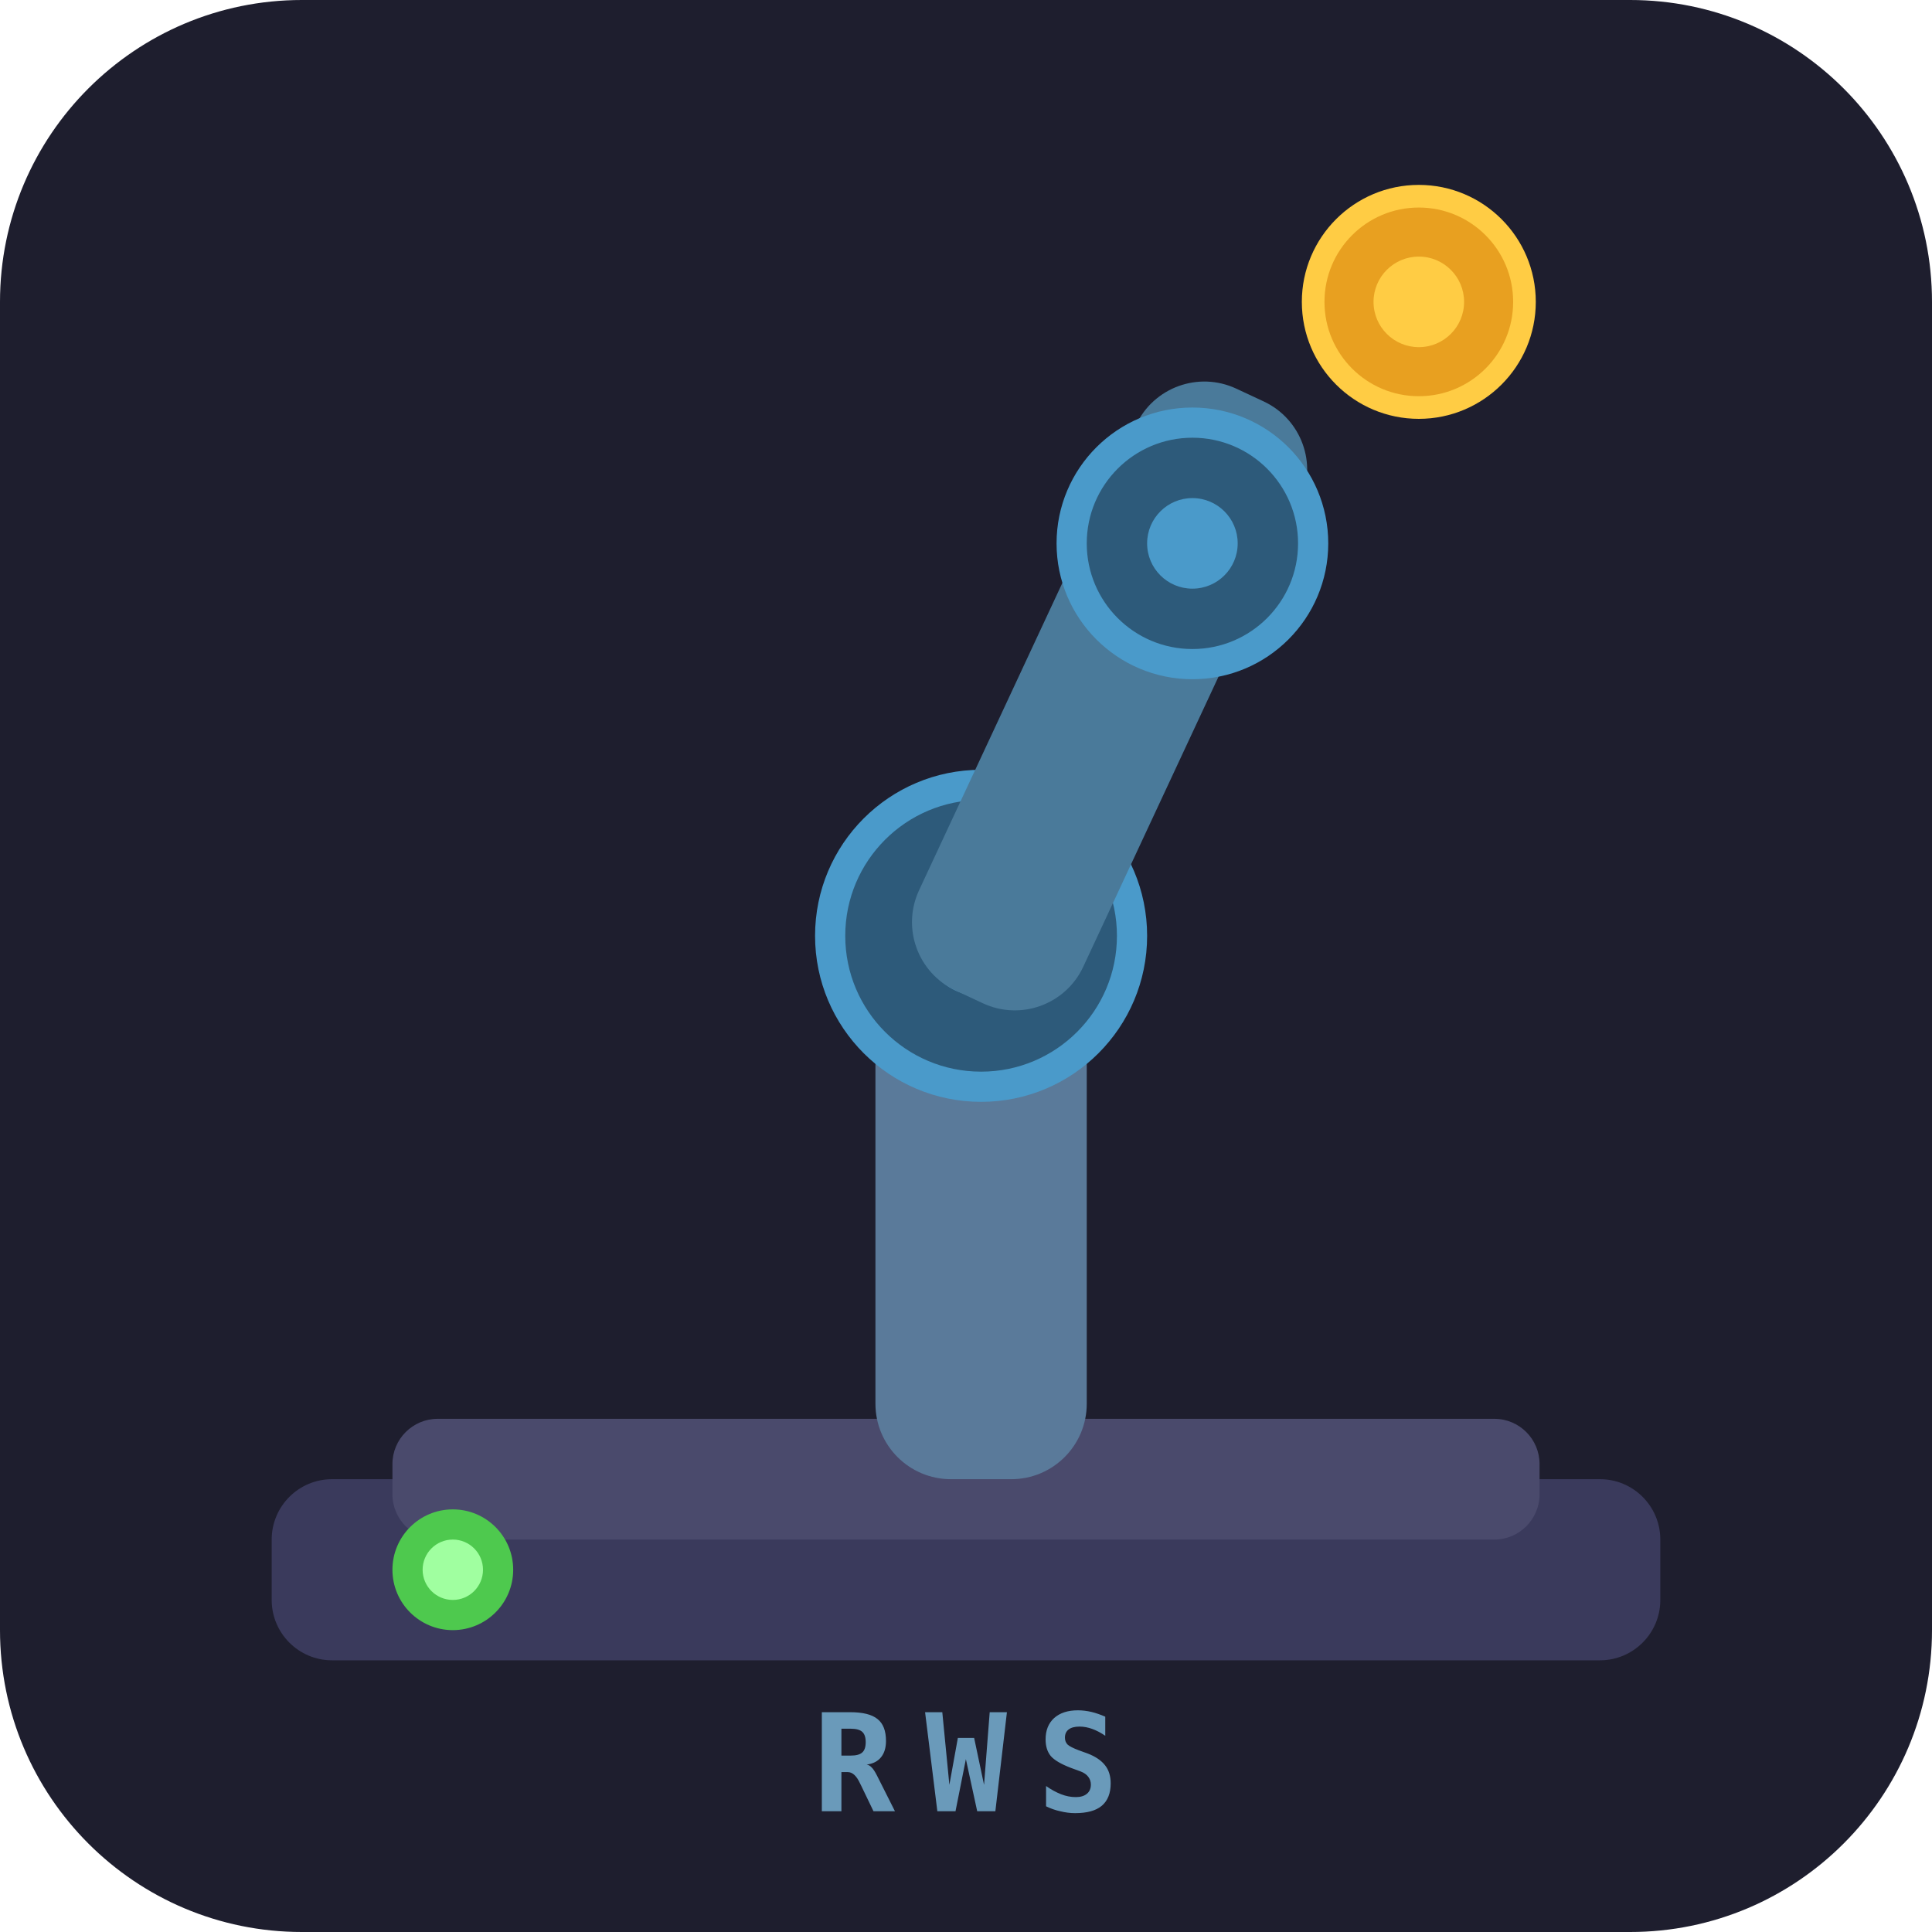
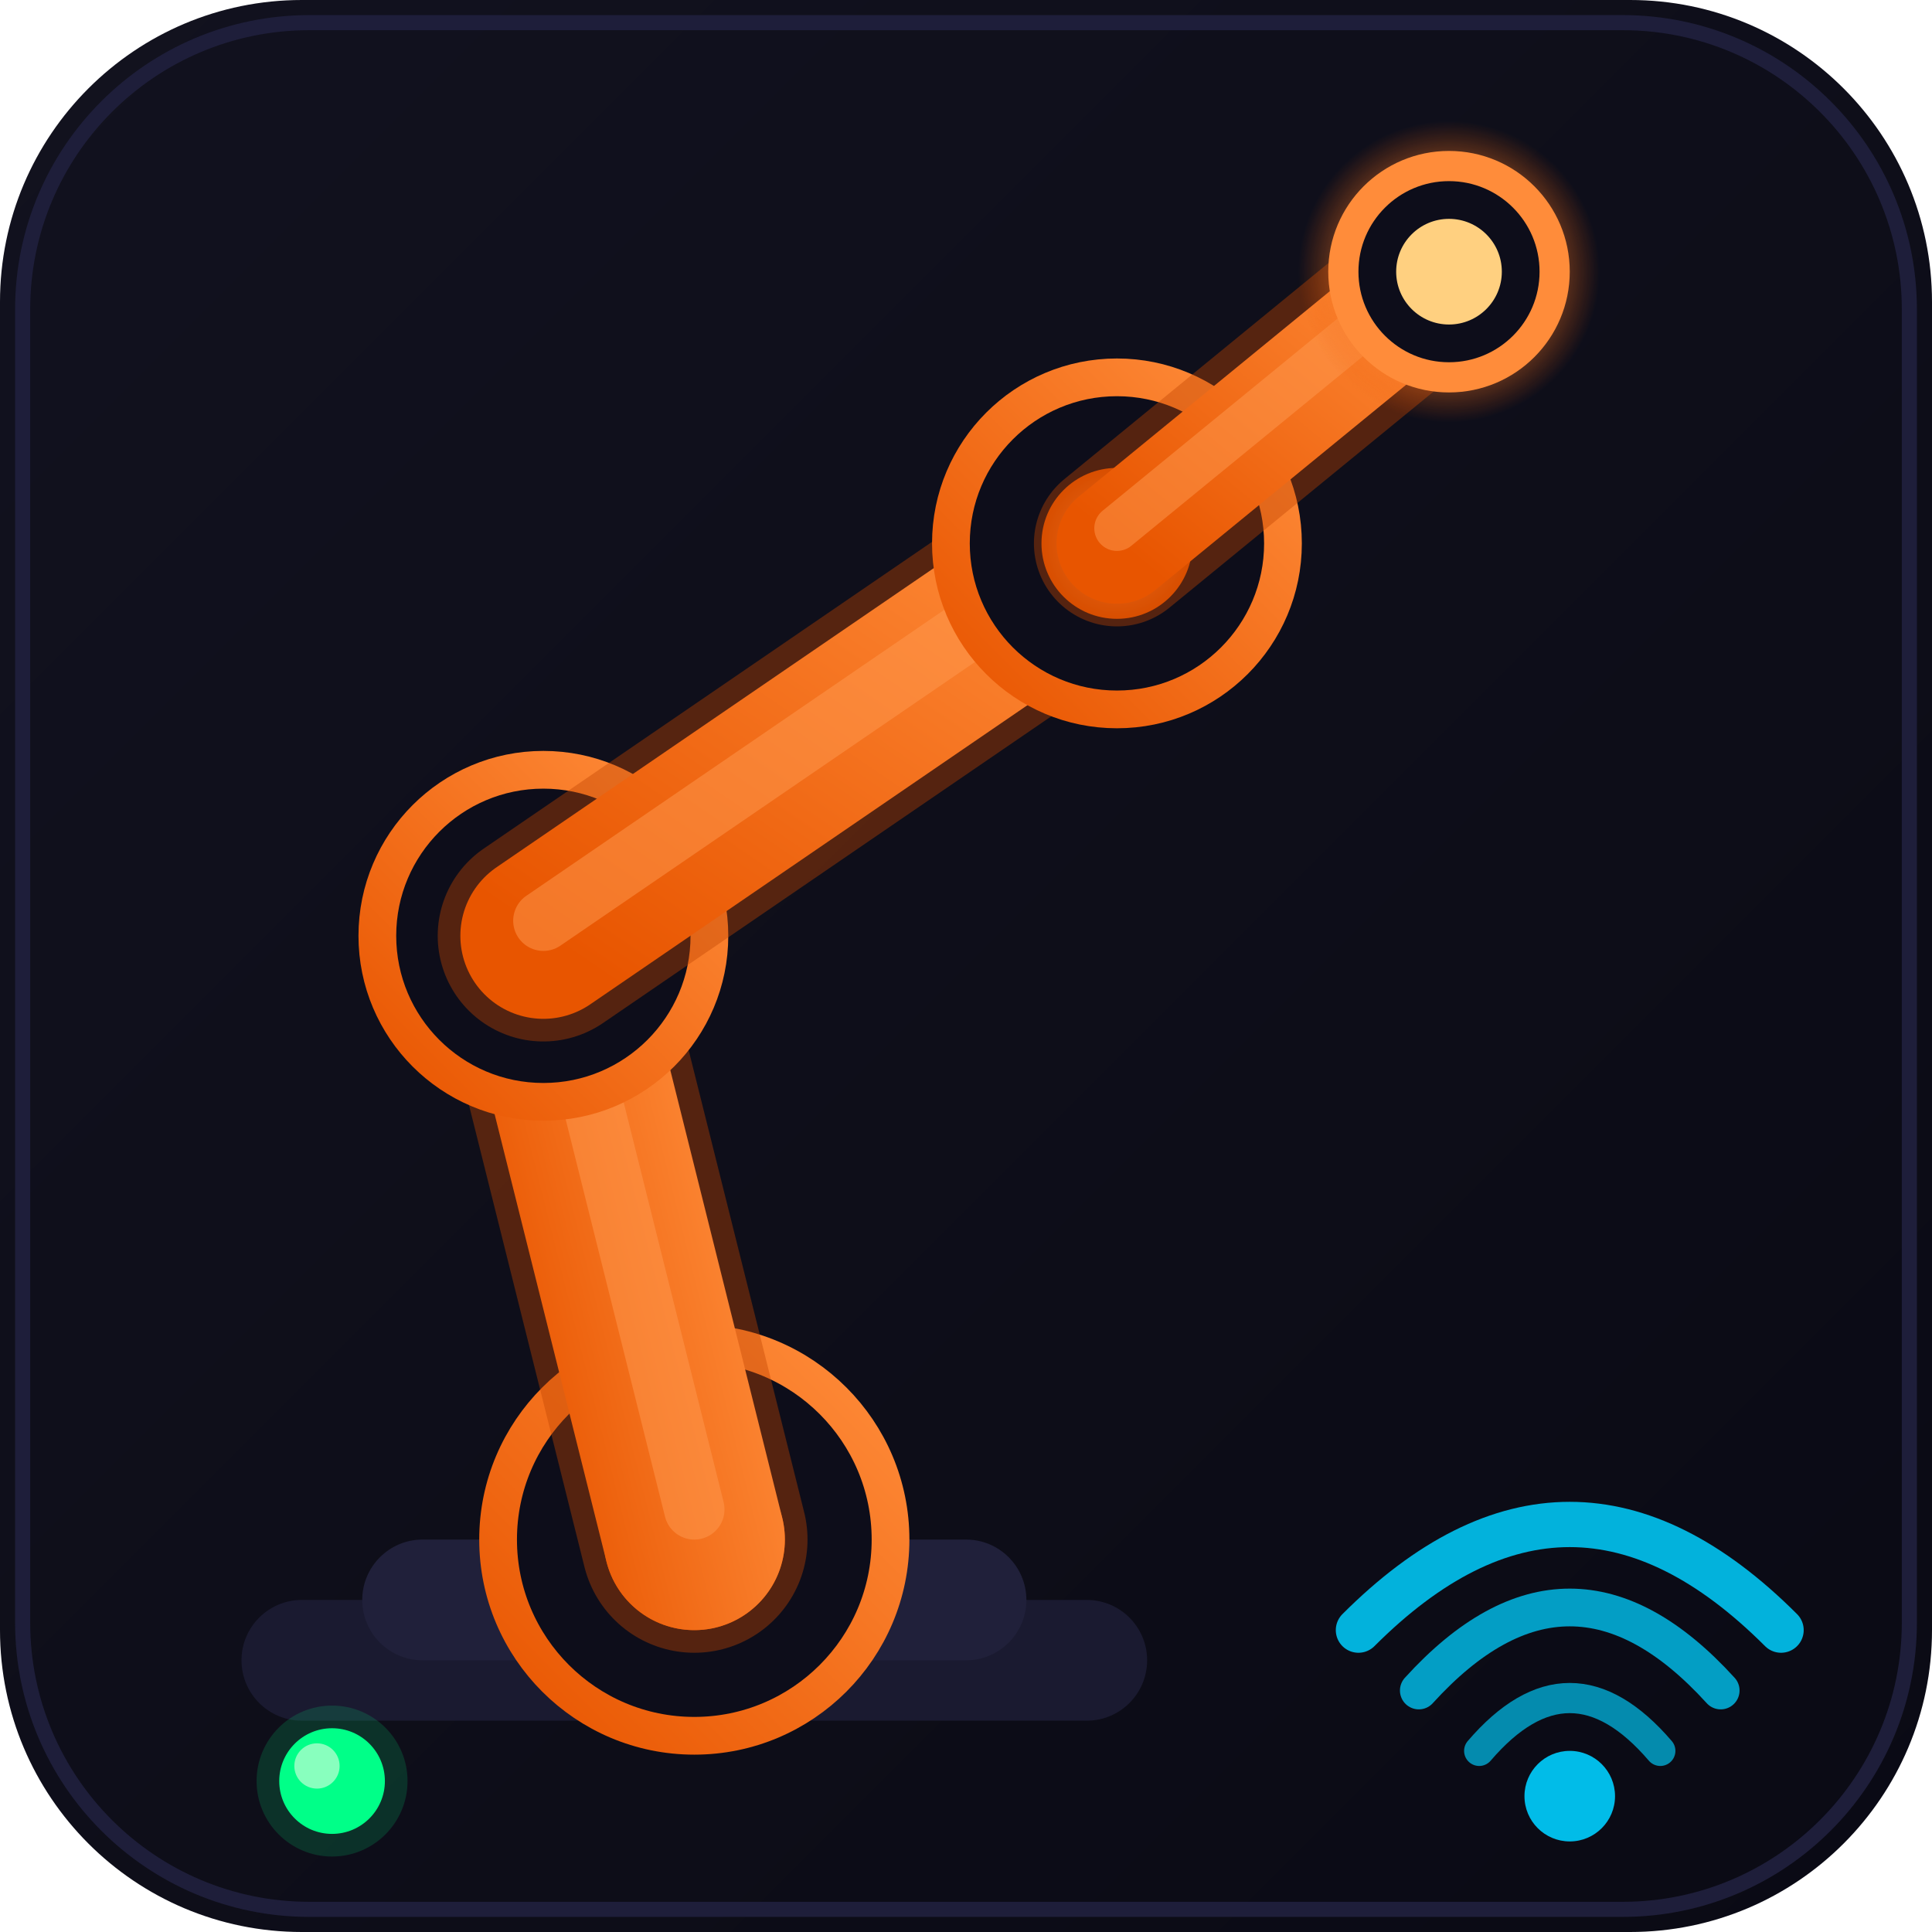
<svg xmlns="http://www.w3.org/2000/svg" viewBox="0 0 128 128">
-   <rect width="128" height="128" rx="20" fill="#1e1e2e" />
-   <rect x="18" y="98" width="92" height="12" rx="4" fill="#3a3a5c" />
-   <rect x="26" y="94" width="76" height="8" rx="3" fill="#4a4a6c" />
-   <rect x="58" y="60" width="14" height="38" rx="5" fill="#5a7a9a" />
-   <circle cx="65" cy="62" r="10" fill="#2d5a7a" stroke="#4a9aca" stroke-width="2" />
-   <circle cx="65" cy="62" r="4" fill="#4a9aca" />
-   <rect x="60" y="22" width="12" height="44" rx="5" transform="rotate(25 65 62)" fill="#4a7a9a" />
-   <circle cx="79" cy="36" r="8" fill="#2d5a7a" stroke="#4a9aca" stroke-width="2" />
-   <circle cx="79" cy="36" r="3" fill="#4a9aca" />
-   <circle cx="94" cy="20" r="7" fill="#e8a020" stroke="#ffcc44" stroke-width="1.5" />
-   <circle cx="94" cy="20" r="3" fill="#ffcc44" />
-   <circle cx="30" cy="104" r="4" fill="#4ec94e" />
-   <circle cx="30" cy="104" r="2" fill="#a0ffa0" />
-   <text x="64" y="120" font-family="monospace" font-size="9" font-weight="bold" fill="#6a9aba" text-anchor="middle" letter-spacing="2">RWS</text>
+   <defs>
+     <linearGradient id="armGrad" x1="0%" y1="100%" x2="100%" y2="0%">
+       <stop offset="0%" stop-color="#E85500" />
+       <stop offset="100%" stop-color="#FF8C3A" />
+     </linearGradient>
+     <radialGradient id="jointGlow" cx="50%" cy="50%" r="50%">
+       <stop offset="0%" stop-color="#FF8C3A" />
+       <stop offset="100%" stop-color="#E85500" />
+     </radialGradient>
+     <linearGradient id="bgGrad" x1="0%" y1="0%" x2="100%" y2="100%">
+       <stop offset="0%" stop-color="#12121F" />
+       <stop offset="100%" stop-color="#0A0A14" />
+     </linearGradient>
+     <radialGradient id="tcpGlow" cx="50%" cy="50%" r="50%">
+       <stop offset="0%" stop-color="#FFD080" />
+       <stop offset="60%" stop-color="#FF8C3A" />
+       <stop offset="100%" stop-color="#E85500" stop-opacity="0" />
+     </radialGradient>
+   </defs>
+   <rect width="128" height="128" rx="20" fill="url(#bgGrad)" />
+   <rect x="1.5" y="1.5" width="125" height="125" rx="19" fill="none" stroke="#1E1E3A" stroke-width="1" />
+   <rect x="16" y="106" width="60" height="8" rx="4" fill="#1A1A30" />
+   <rect x="24" y="102" width="44" height="8" rx="4" fill="#20203A" />
+   <circle cx="46" cy="102" r="13" fill="#0D0D1A" stroke="url(#armGrad)" stroke-width="2.5" />
+   <circle cx="46" cy="102" r="6" fill="url(#jointGlow)" />
+   <line x1="46" y1="102" x2="36" y2="62" stroke="#C04400" stroke-width="15" stroke-linecap="round" opacity="0.4" />
+   <line x1="46" y1="102" x2="36" y2="62" stroke="url(#armGrad)" stroke-width="12" stroke-linecap="round" />
+   <line x1="46" y1="100" x2="37" y2="64" stroke="#FF9A50" stroke-width="4" stroke-linecap="round" opacity="0.5" />
+   <circle cx="36" cy="62" r="11" fill="#0D0D1A" stroke="url(#armGrad)" stroke-width="2.5" />
+   <circle cx="36" cy="62" r="5" fill="url(#jointGlow)" />
+   <line x1="36" y1="62" x2="74" y2="36" stroke="#C04400" stroke-width="14" stroke-linecap="round" opacity="0.4" />
+   <line x1="36" y1="62" x2="74" y2="36" stroke="url(#armGrad)" stroke-width="11" stroke-linecap="round" />
+   <line x1="36" y1="61" x2="74" y2="35" stroke="#FF9A50" stroke-width="4" stroke-linecap="round" opacity="0.5" />
+   <circle cx="74" cy="36" r="11" fill="#0D0D1A" stroke="url(#armGrad)" stroke-width="2.5" />
+   <circle cx="74" cy="36" r="5" fill="url(#jointGlow)" />
+   <line x1="74" y1="36" x2="96" y2="18" stroke="#C04400" stroke-width="11" stroke-linecap="round" opacity="0.4" />
+   <line x1="74" y1="36" x2="96" y2="18" stroke="url(#armGrad)" stroke-width="8" stroke-linecap="round" />
+   <line x1="74" y1="35" x2="96" y2="17" stroke="#FF9A50" stroke-width="3" stroke-linecap="round" opacity="0.5" />
+   <circle cx="96" cy="18" r="10" fill="url(#tcpGlow)" opacity="0.6" />
+   <circle cx="96" cy="18" r="7" fill="#0D0D1A" stroke="#FF8C3A" stroke-width="2" />
+   <circle cx="96" cy="18" r="3.5" fill="#FFD080" />
+   <path d="M 90 108 Q 104 94 118 108" stroke="#00CFFF" stroke-width="3" fill="none" stroke-linecap="round" opacity="0.85" />
+   <path d="M 94 112 Q 104 101 114 112" stroke="#00CFFF" stroke-width="2.5" fill="none" stroke-linecap="round" opacity="0.75" />
+   <path d="M 98 116 Q 104 109 110 116" stroke="#00CFFF" stroke-width="2" fill="none" stroke-linecap="round" opacity="0.65" />
+   <circle cx="104" cy="119" r="3" fill="#00CFFF" opacity="0.9" />
+   <circle cx="22" cy="118" r="5" fill="#00FF88" opacity="0.15" />
+   <circle cx="22" cy="118" r="3.5" fill="#00FF88" />
+   <circle cx="21" cy="117" r="1.5" fill="#AAFFCC" opacity="0.8" />
</svg>
